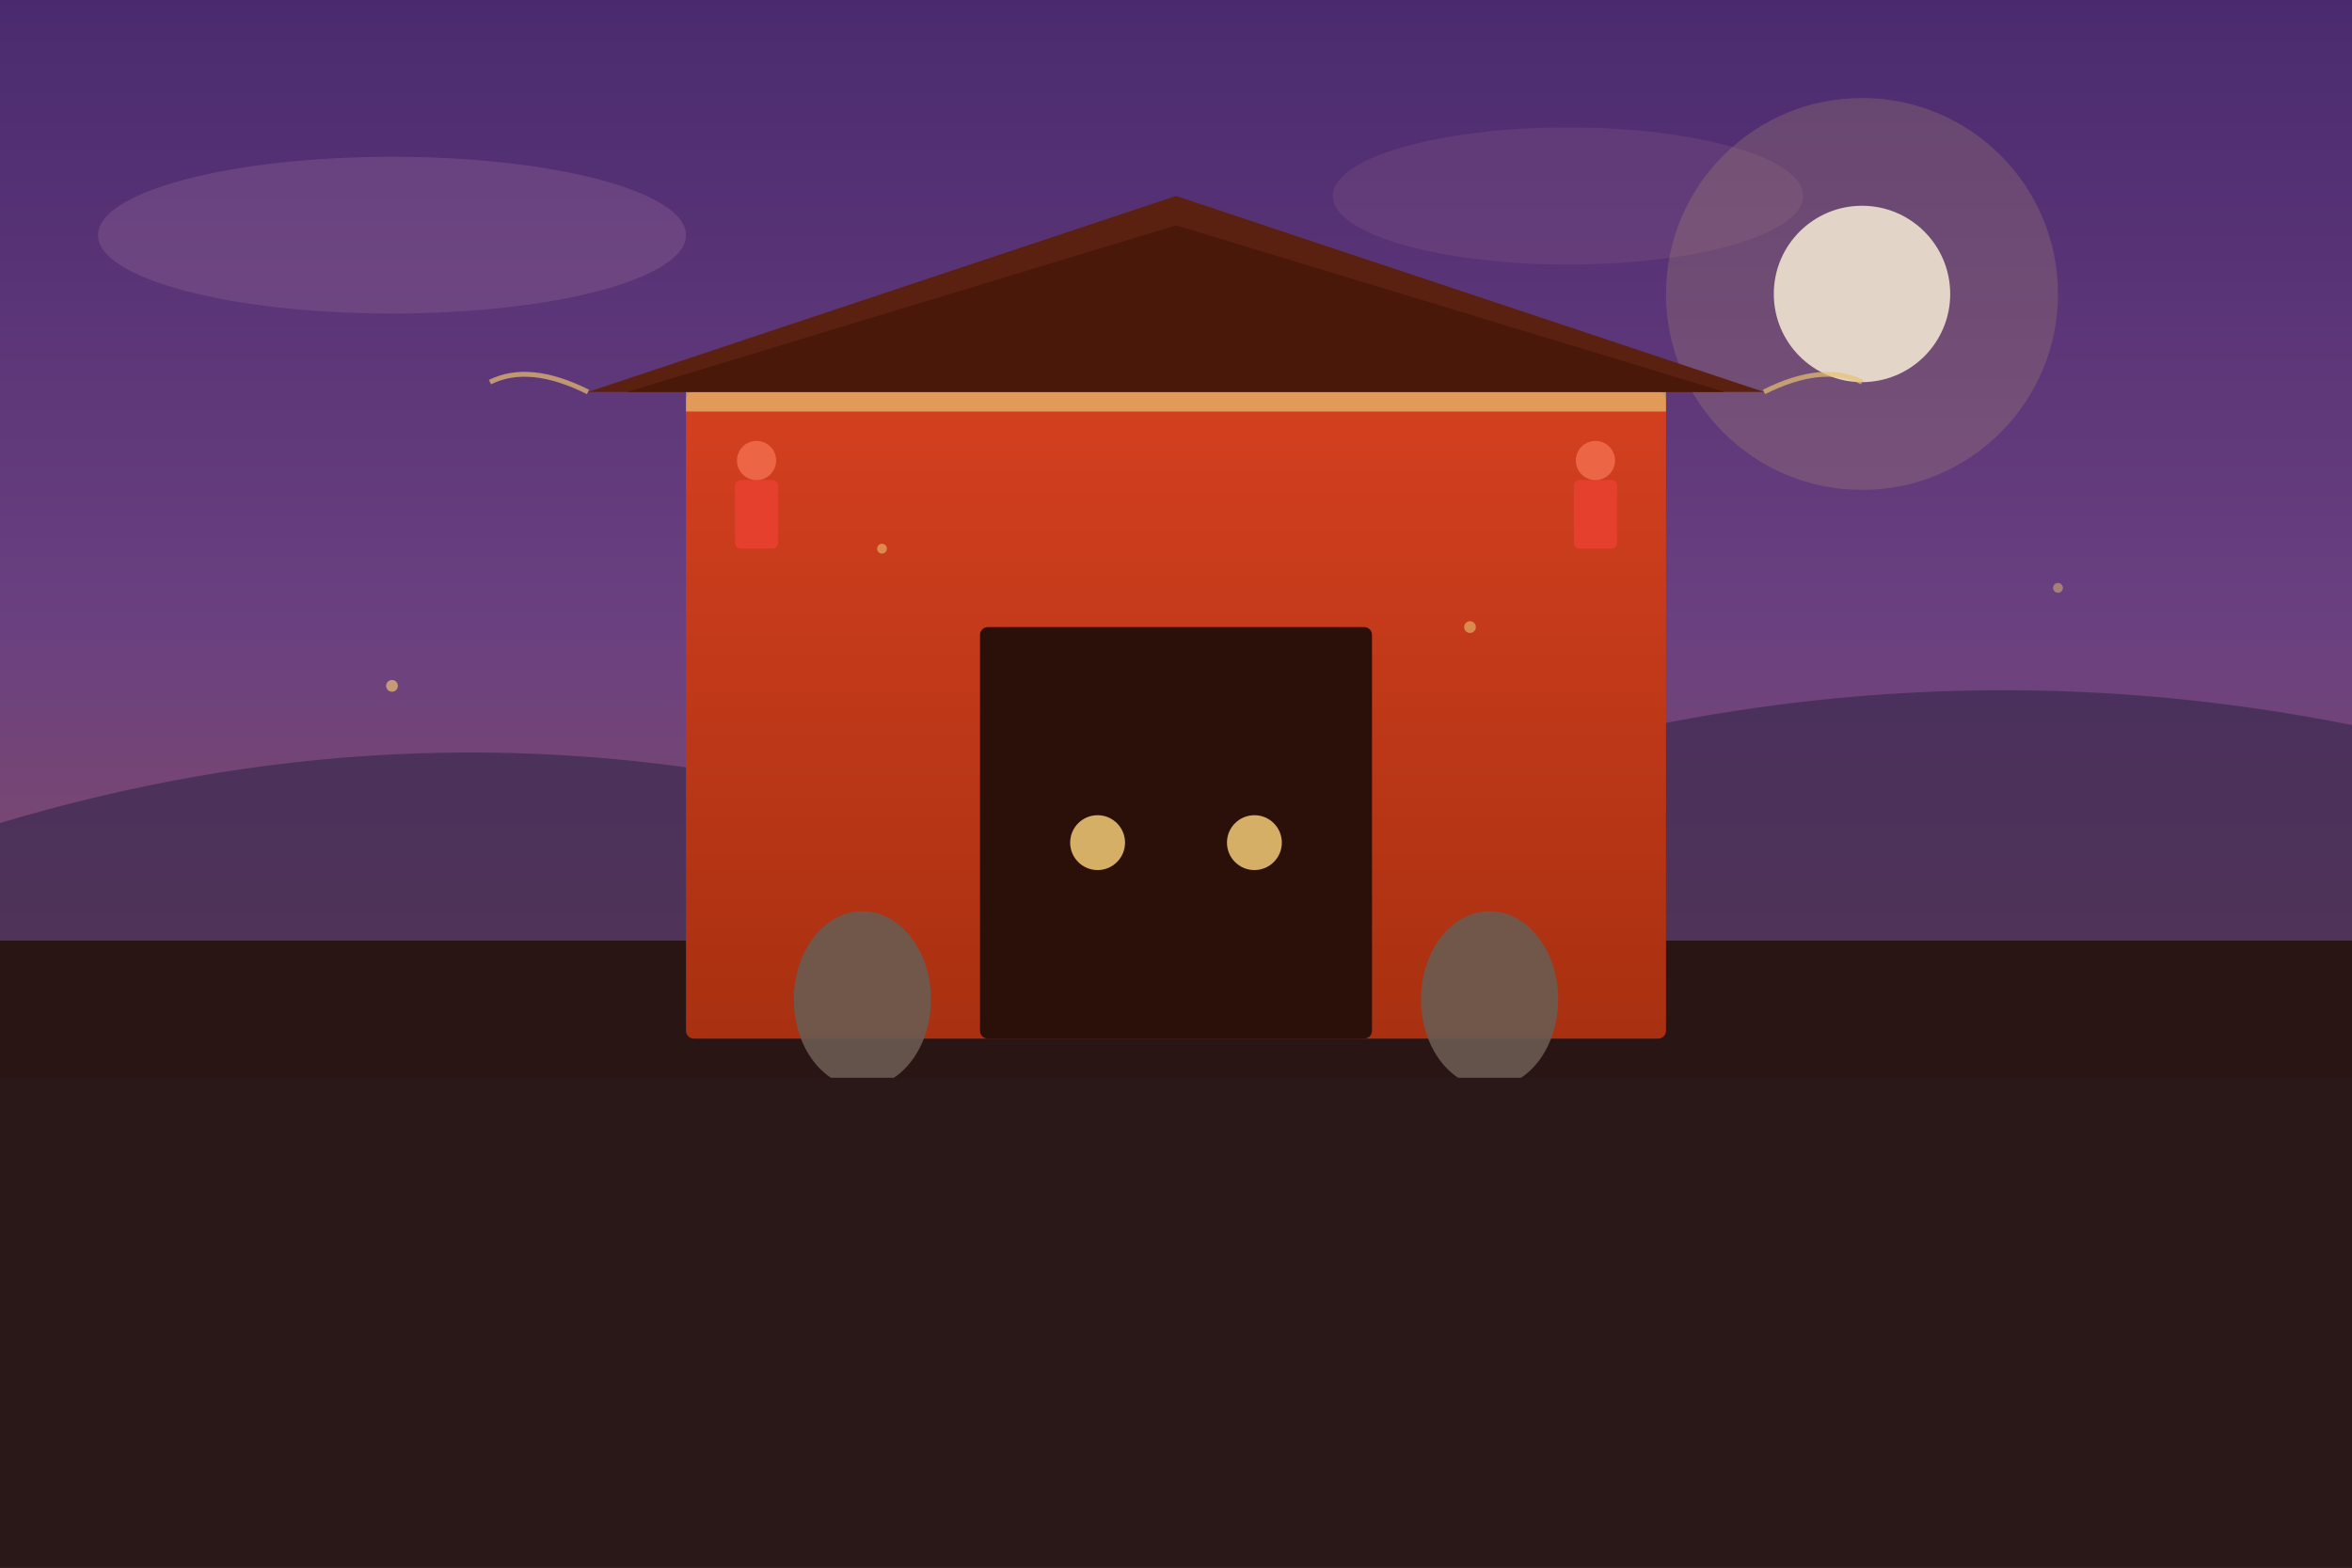
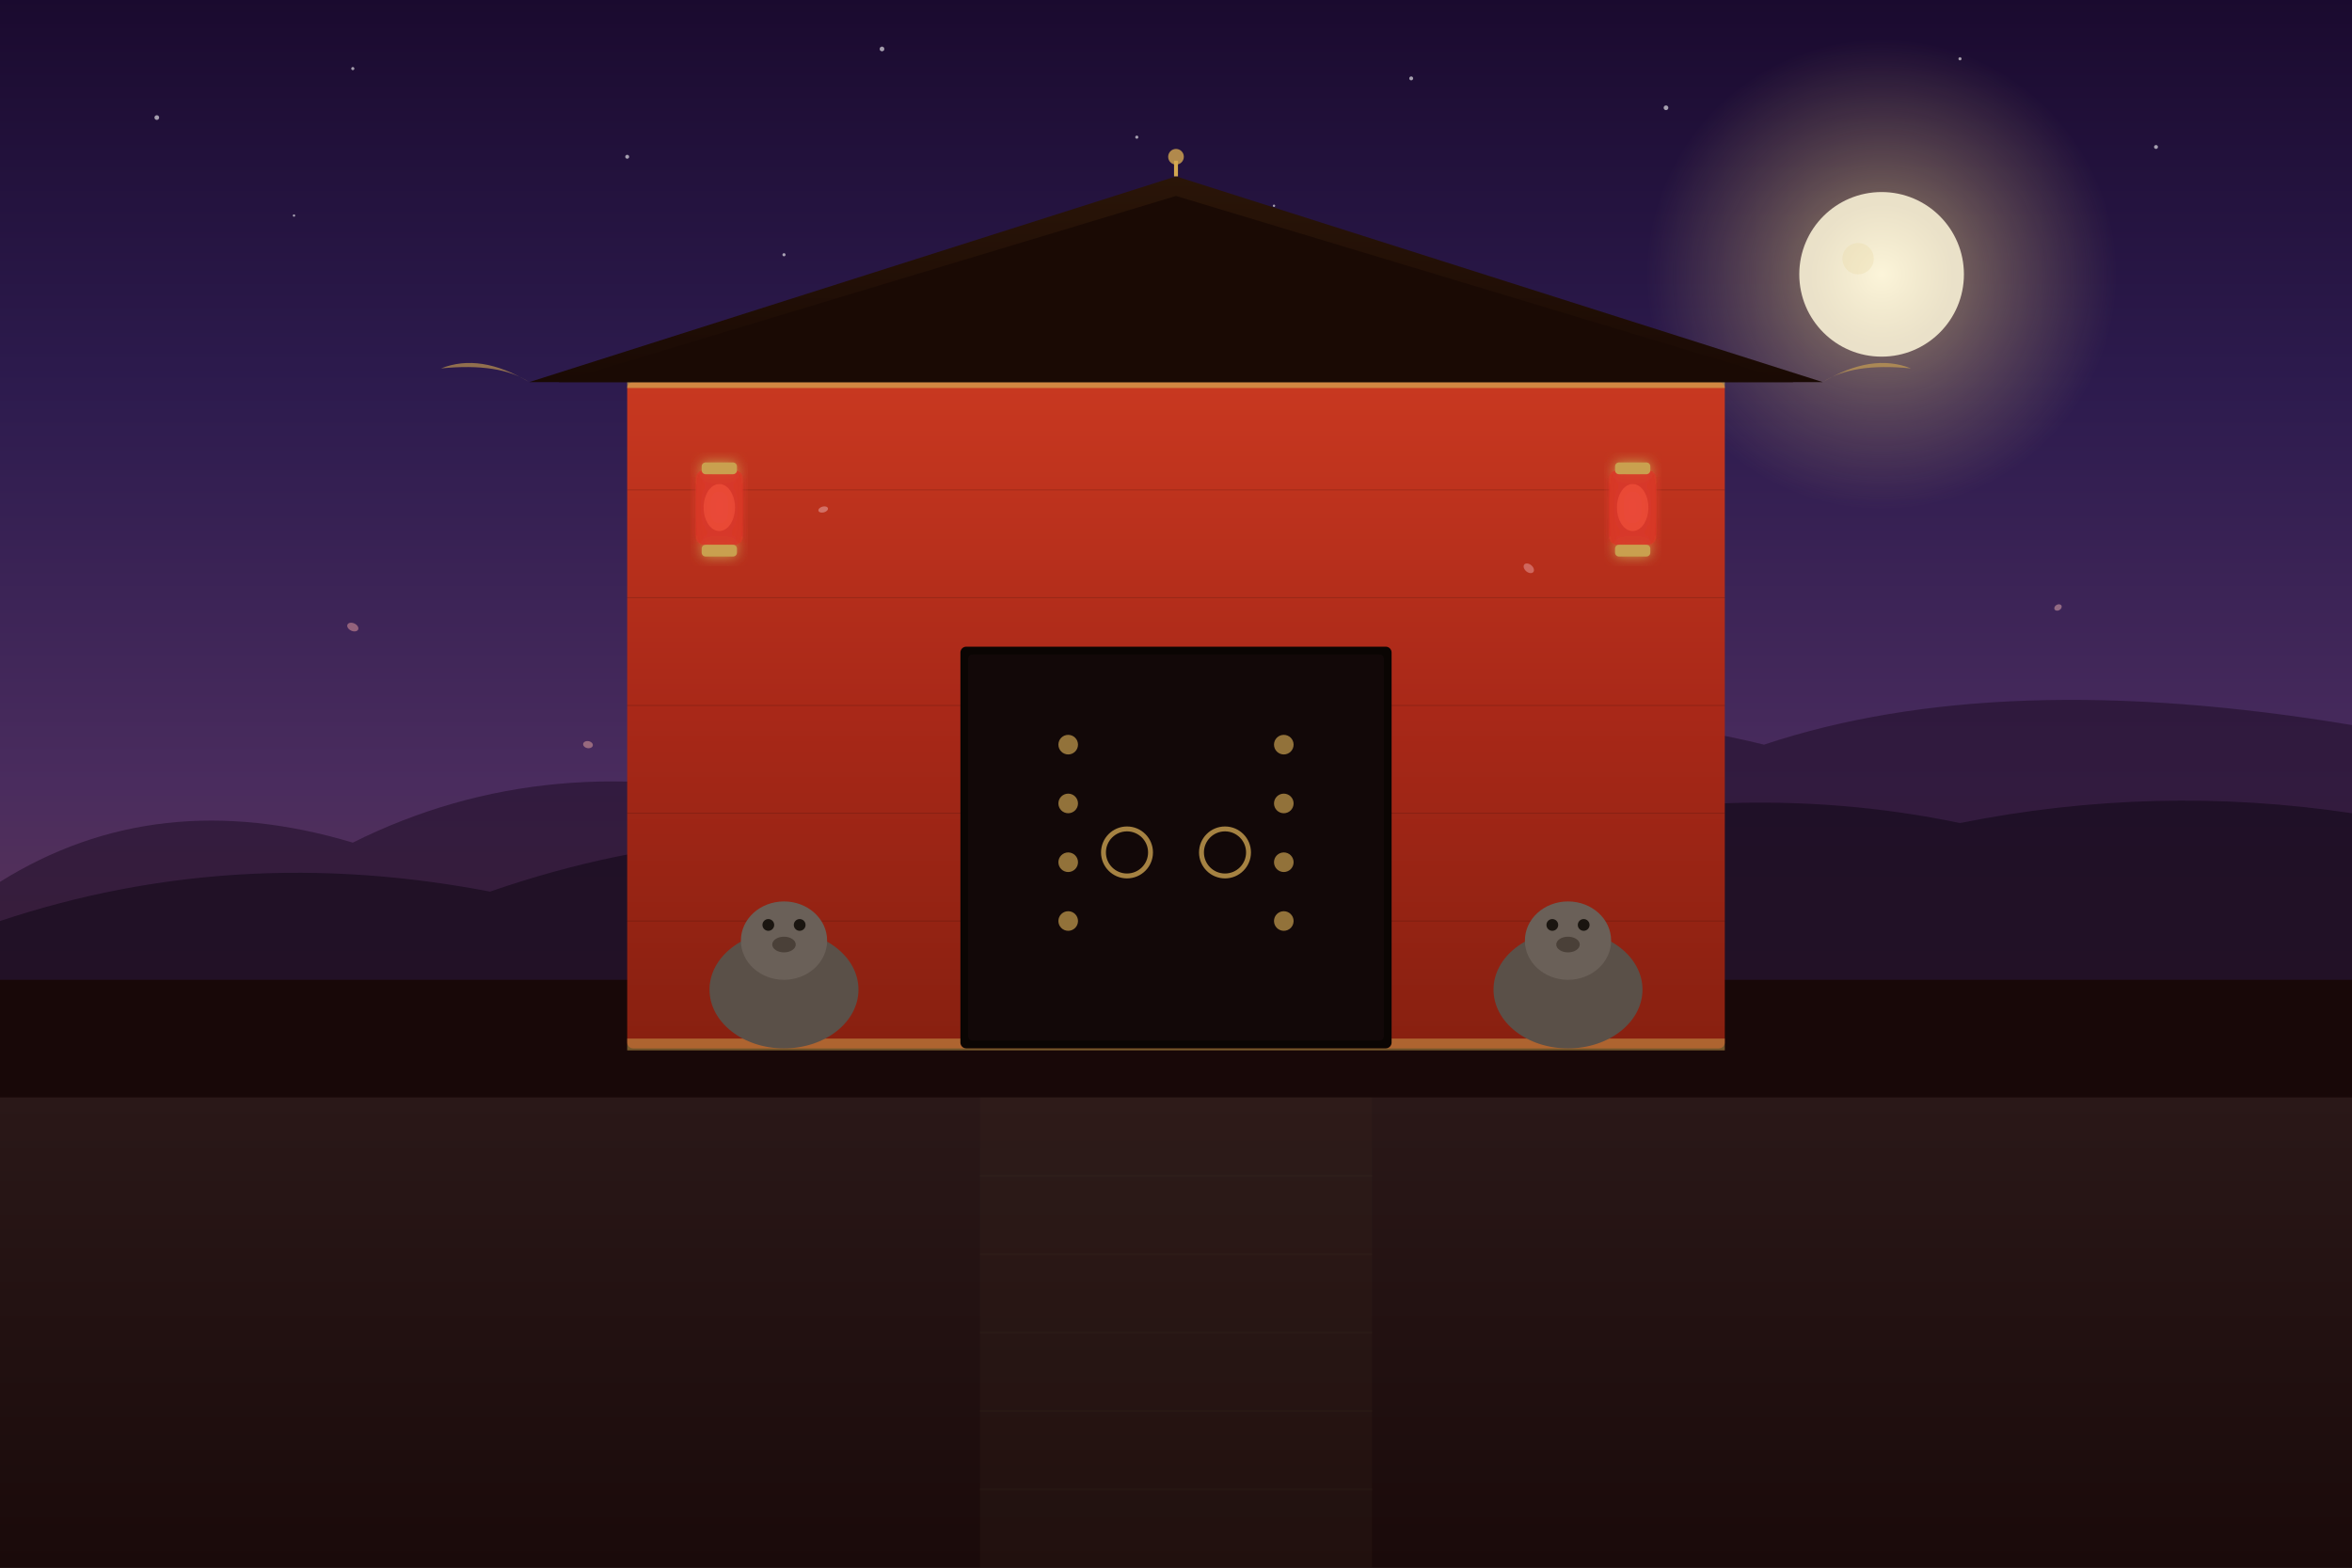
<svg xmlns="http://www.w3.org/2000/svg" viewBox="0 0 1200 800">
  <defs>
    <linearGradient id="sky" x1="0%" y1="0%" x2="0%" y2="100%">
-       <stop offset="0%" stop-color="#4a2a6e" />
-       <stop offset="40%" stop-color="#6a4080" />
-       <stop offset="70%" stop-color="#8a5060" />
-       <stop offset="100%" stop-color="#5a3040" />
+       <stop offset="0%" stop-color="#1a0a2e" />
+       <stop offset="25%" stop-color="#2d1b4e" />
+       <stop offset="50%" stop-color="#4a2c5e" />
+       <stop offset="75%" stop-color="#6a3c4e" />
+       <stop offset="100%" stop-color="#3a2030" />
    </linearGradient>
-     <linearGradient id="wall" x1="0%" y1="0%" x2="0%" y2="100%">
-       <stop offset="0%" stop-color="#d44020" />
-       <stop offset="100%" stop-color="#a83010" />
+     <linearGradient id="wallGrad" x1="0%" y1="0%" x2="0%" y2="100%">
+       <stop offset="0%" stop-color="#c83820" />
+       <stop offset="50%" stop-color="#a82818" />
+       <stop offset="100%" stop-color="#882010" />
    </linearGradient>
+     <linearGradient id="roofGrad" x1="0%" y1="0%" x2="0%" y2="100%">
+       <stop offset="0%" stop-color="#2a1508" />
+       <stop offset="100%" stop-color="#1a0a04" />
+     </linearGradient>
+     <radialGradient id="moonGlow" cx="50%" cy="50%" r="50%">
+       <stop offset="0%" stop-color="#fff8dc" stop-opacity="0.9" />
+       <stop offset="30%" stop-color="#e8d080" stop-opacity="0.4" />
+       <stop offset="100%" stop-color="#c9a96e" stop-opacity="0" />
+     </radialGradient>
+     <linearGradient id="groundGrad" x1="0%" y1="0%" x2="0%" y2="100%">
+       <stop offset="0%" stop-color="#2a1818" />
+       <stop offset="100%" stop-color="#1a0a0a" />
+     </linearGradient>
+     <filter id="glow">
+       <feGaussianBlur stdDeviation="3" result="blur" />
+       <feMerge>
+         <feMergeNode in="blur" />
+         <feMergeNode in="SourceGraphic" />
+       </feMerge>
+     </filter>
  </defs>
  <rect width="1200" height="800" fill="url(#sky)" />
-   <ellipse cx="200" cy="120" rx="150" ry="40" fill="#8a6090" opacity="0.4" />
-   <ellipse cx="800" cy="100" rx="120" ry="35" fill="#7a5080" opacity="0.35" />
-   <circle cx="950" cy="150" r="100" fill="#c9a96e" opacity="0.2" />
-   <circle cx="950" cy="150" r="45" fill="#fff8dc" opacity="0.8" />
-   <path d="M0 420 Q200 360 400 400 Q600 340 800 380 Q1000 330 1200 370 L1200 500 L0 500Z" fill="#3a2a50" opacity="0.7" />
-   <rect x="0" y="480" width="1200" height="320" fill="#2a1515" />
-   <rect x="350" y="200" width="500" height="330" fill="url(#wall)" rx="4" />
-   <rect x="350" y="190" width="500" height="20" fill="#e8c070" opacity="0.7" />
-   <polygon points="300,200 600,100 900,200" fill="#5a2010" />
-   <polygon points="320,200 600,115 880,200" fill="#4a1808" />
-   <path d="M300,200 Q270,185 250,195" stroke="#e8c070" stroke-width="2.5" fill="none" opacity="0.7" />
-   <path d="M900,200 Q930,185 950,195" stroke="#e8c070" stroke-width="2.5" fill="none" opacity="0.7" />
-   <rect x="500" y="320" width="200" height="210" fill="#2a1008" rx="4" />
-   <circle cx="560" cy="430" r="14" fill="#e8c070" opacity="0.9" />
-   <circle cx="640" cy="430" r="14" fill="#e8c070" opacity="0.9" />
-   <ellipse cx="440" cy="510" rx="35" ry="45" fill="#6a5a50" opacity="0.9" />
-   <ellipse cx="760" cy="510" rx="35" ry="45" fill="#6a5a50" opacity="0.9" />
-   <rect x="375" y="245" width="22" height="35" fill="#e84030" opacity="0.9" rx="3" />
-   <rect x="803" y="245" width="22" height="35" fill="#e84030" opacity="0.9" rx="3" />
-   <circle cx="386" cy="235" r="10" fill="#ff8060" opacity="0.6" />
-   <circle cx="814" cy="235" r="10" fill="#ff8060" opacity="0.6" />
-   <rect x="0" y="550" width="1200" height="250" fill="#2a1818" />
-   <circle cx="200" cy="350" r="3" fill="#e8c070" opacity="0.7" />
-   <circle cx="450" cy="280" r="2.5" fill="#e8c070" opacity="0.6" />
-   <circle cx="750" cy="320" r="3" fill="#e8c070" opacity="0.6" />
-   <circle cx="1050" cy="300" r="2.5" fill="#e8c070" opacity="0.5" />
+   <g opacity="0.6">
+     <circle cx="80" cy="60" r="1.2" fill="#fff" />
+     <circle cx="180" cy="35" r="0.8" fill="#fff" />
+     <circle cx="320" cy="80" r="1" fill="#fff" />
+     <circle cx="450" cy="25" r="1.2" fill="#fff" />
+     <circle cx="580" cy="70" r="0.8" fill="#fff" />
+     <circle cx="720" cy="40" r="1" fill="#fff" />
+     <circle cx="850" cy="55" r="1.2" fill="#fff" />
+     <circle cx="1000" cy="30" r="0.8" fill="#fff" />
+     <circle cx="1100" cy="75" r="1" fill="#fff" />
+     <circle cx="150" cy="110" r="0.6" fill="#fff" />
+     <circle cx="400" cy="130" r="0.8" fill="#fff" />
+     <circle cx="650" cy="105" r="0.6" fill="#fff" />
+   </g>
+   <circle cx="960" cy="140" r="120" fill="url(#moonGlow)" />
+   <circle cx="960" cy="140" r="42" fill="#fff8dc" opacity="0.85" />
+   <circle cx="948" cy="132" r="8" fill="#e8d8a0" opacity="0.3" />
+   <path d="M0 450 Q80 400 180 430 Q280 380 400 410 Q520 360 650 395 Q780 350 900 380 Q1020 340 1200 370 L1200 520 L0 520Z" fill="#1a0a20" opacity="0.5" />
+   <path d="M0 470 Q120 430 250 455 Q380 410 500 440 Q620 400 750 430 Q880 395 1000 420 Q1100 400 1200 415 L1200 530 L0 530Z" fill="#120818" opacity="0.6" />
+   <rect x="0" y="500" width="1200" height="300" fill="#180808" />
+   <rect x="320" y="195" width="560" height="340" fill="url(#wallGrad)" rx="3" />
+   <g opacity="0.15">
+     <line x1="320" y1="250" x2="880" y2="250" stroke="#000" stroke-width="0.5" />
+     <line x1="320" y1="305" x2="880" y2="305" stroke="#000" stroke-width="0.5" />
+     <line x1="320" y1="360" x2="880" y2="360" stroke="#000" stroke-width="0.5" />
+     <line x1="320" y1="415" x2="880" y2="415" stroke="#000" stroke-width="0.5" />
+     <line x1="320" y1="470" x2="880" y2="470" stroke="#000" stroke-width="0.5" />
+   </g>
+   <rect x="320" y="188" width="560" height="10" fill="#d4a850" opacity="0.7" />
+   <rect x="320" y="530" width="560" height="6" fill="#d4a850" opacity="0.5" />
+   <polygon points="270,195 600,90 930,195" fill="url(#roofGrad)" />
+   <polygon points="285,195 600,100 915,195" fill="#1a0a04" />
+   <line x1="600" y1="90" x2="600" y2="82" stroke="#d4a850" stroke-width="2" />
+   <circle cx="600" cy="80" r="4" fill="#d4a850" opacity="0.8" />
+   <path d="M270,195 Q245,180 225,188 Q255,185 270,195" fill="#d4a850" opacity="0.6" />
+   <path d="M930,195 Q955,180 975,188 Q945,185 930,195" fill="#d4a850" opacity="0.6" />
+   <rect x="490" y="330" width="220" height="205" fill="#0a0503" rx="3" />
+   <rect x="494" y="334" width="212" height="197" fill="#120808" rx="2" />
+   <g fill="#c9a050" opacity="0.7">
+     <circle cx="545" cy="380" r="5" />
+     <circle cx="545" cy="410" r="5" />
+     <circle cx="545" cy="440" r="5" />
+     <circle cx="545" cy="470" r="5" />
+     <circle cx="655" cy="380" r="5" />
+     <circle cx="655" cy="410" r="5" />
+     <circle cx="655" cy="440" r="5" />
+     <circle cx="655" cy="470" r="5" />
+   </g>
+   <circle cx="575" cy="435" r="12" fill="none" stroke="#c9a050" stroke-width="2.5" opacity="0.8" />
+   <circle cx="625" cy="435" r="12" fill="none" stroke="#c9a050" stroke-width="2.5" opacity="0.8" />
+   <g transform="translate(400,490)">
+     <ellipse cx="0" cy="15" rx="38" ry="30" fill="#5a5048" />
+     <ellipse cx="0" cy="-10" rx="22" ry="20" fill="#6a6058" />
+     <circle cx="-8" cy="-18" r="3" fill="#1a1510" />
+     <circle cx="8" cy="-18" r="3" fill="#1a1510" />
+     <ellipse cx="0" cy="-8" rx="6" ry="4" fill="#4a4038" />
+   </g>
+   <g transform="translate(800,490)">
+     <ellipse cx="0" cy="15" rx="38" ry="30" fill="#5a5048" />
+     <ellipse cx="0" cy="-10" rx="22" ry="20" fill="#6a6058" />
+     <circle cx="-8" cy="-18" r="3" fill="#1a1510" />
+     <circle cx="8" cy="-18" r="3" fill="#1a1510" />
+     <ellipse cx="0" cy="-8" rx="6" ry="4" fill="#4a4038" />
+   </g>
+   <g filter="url(#glow)">
+     <rect x="355" y="240" width="24" height="38" fill="#d83828" rx="4" opacity="0.9" />
+     <rect x="358" y="236" width="18" height="6" fill="#c9a050" rx="2" />
+     <rect x="358" y="278" width="18" height="6" fill="#c9a050" rx="2" />
+     <ellipse cx="367" cy="259" rx="8" ry="12" fill="#ff6050" opacity="0.4" />
+   </g>
+   <g filter="url(#glow)">
+     <rect x="821" y="240" width="24" height="38" fill="#d83828" rx="4" opacity="0.9" />
+     <rect x="824" y="236" width="18" height="6" fill="#c9a050" rx="2" />
+     <rect x="824" y="278" width="18" height="6" fill="#c9a050" rx="2" />
+     <ellipse cx="833" cy="259" rx="8" ry="12" fill="#ff6050" opacity="0.4" />
+   </g>
+   <rect x="0" y="560" width="1200" height="240" fill="url(#groundGrad)" />
+   <g opacity="0.2">
+     <rect x="500" y="560" width="200" height="240" fill="#3a2a20" />
+     <line x1="500" y1="600" x2="700" y2="600" stroke="#4a3a28" stroke-width="1" />
+     <line x1="500" y1="640" x2="700" y2="640" stroke="#4a3a28" stroke-width="1" />
+     <line x1="500" y1="680" x2="700" y2="680" stroke="#4a3a28" stroke-width="1" />
+     <line x1="500" y1="720" x2="700" y2="720" stroke="#4a3a28" stroke-width="1" />
+     <line x1="500" y1="760" x2="700" y2="760" stroke="#4a3a28" stroke-width="1" />
+   </g>
+   <g opacity="0.5">
+     <ellipse cx="180" cy="320" rx="3" ry="2" fill="#e8a0a0" transform="rotate(25,180,320)" />
+     <ellipse cx="420" cy="260" rx="2.5" ry="1.5" fill="#e8b0b0" transform="rotate(-15,420,260)" />
+     <ellipse cx="780" cy="290" rx="3" ry="2" fill="#e8a0a0" transform="rotate(40,780,290)" />
+     <ellipse cx="1050" cy="310" rx="2" ry="1.5" fill="#e8b0b0" transform="rotate(-30,1050,310)" />
+     <ellipse cx="300" cy="380" rx="2.5" ry="1.8" fill="#e8a8a0" transform="rotate(10,300,380)" />
+   </g>
</svg>
